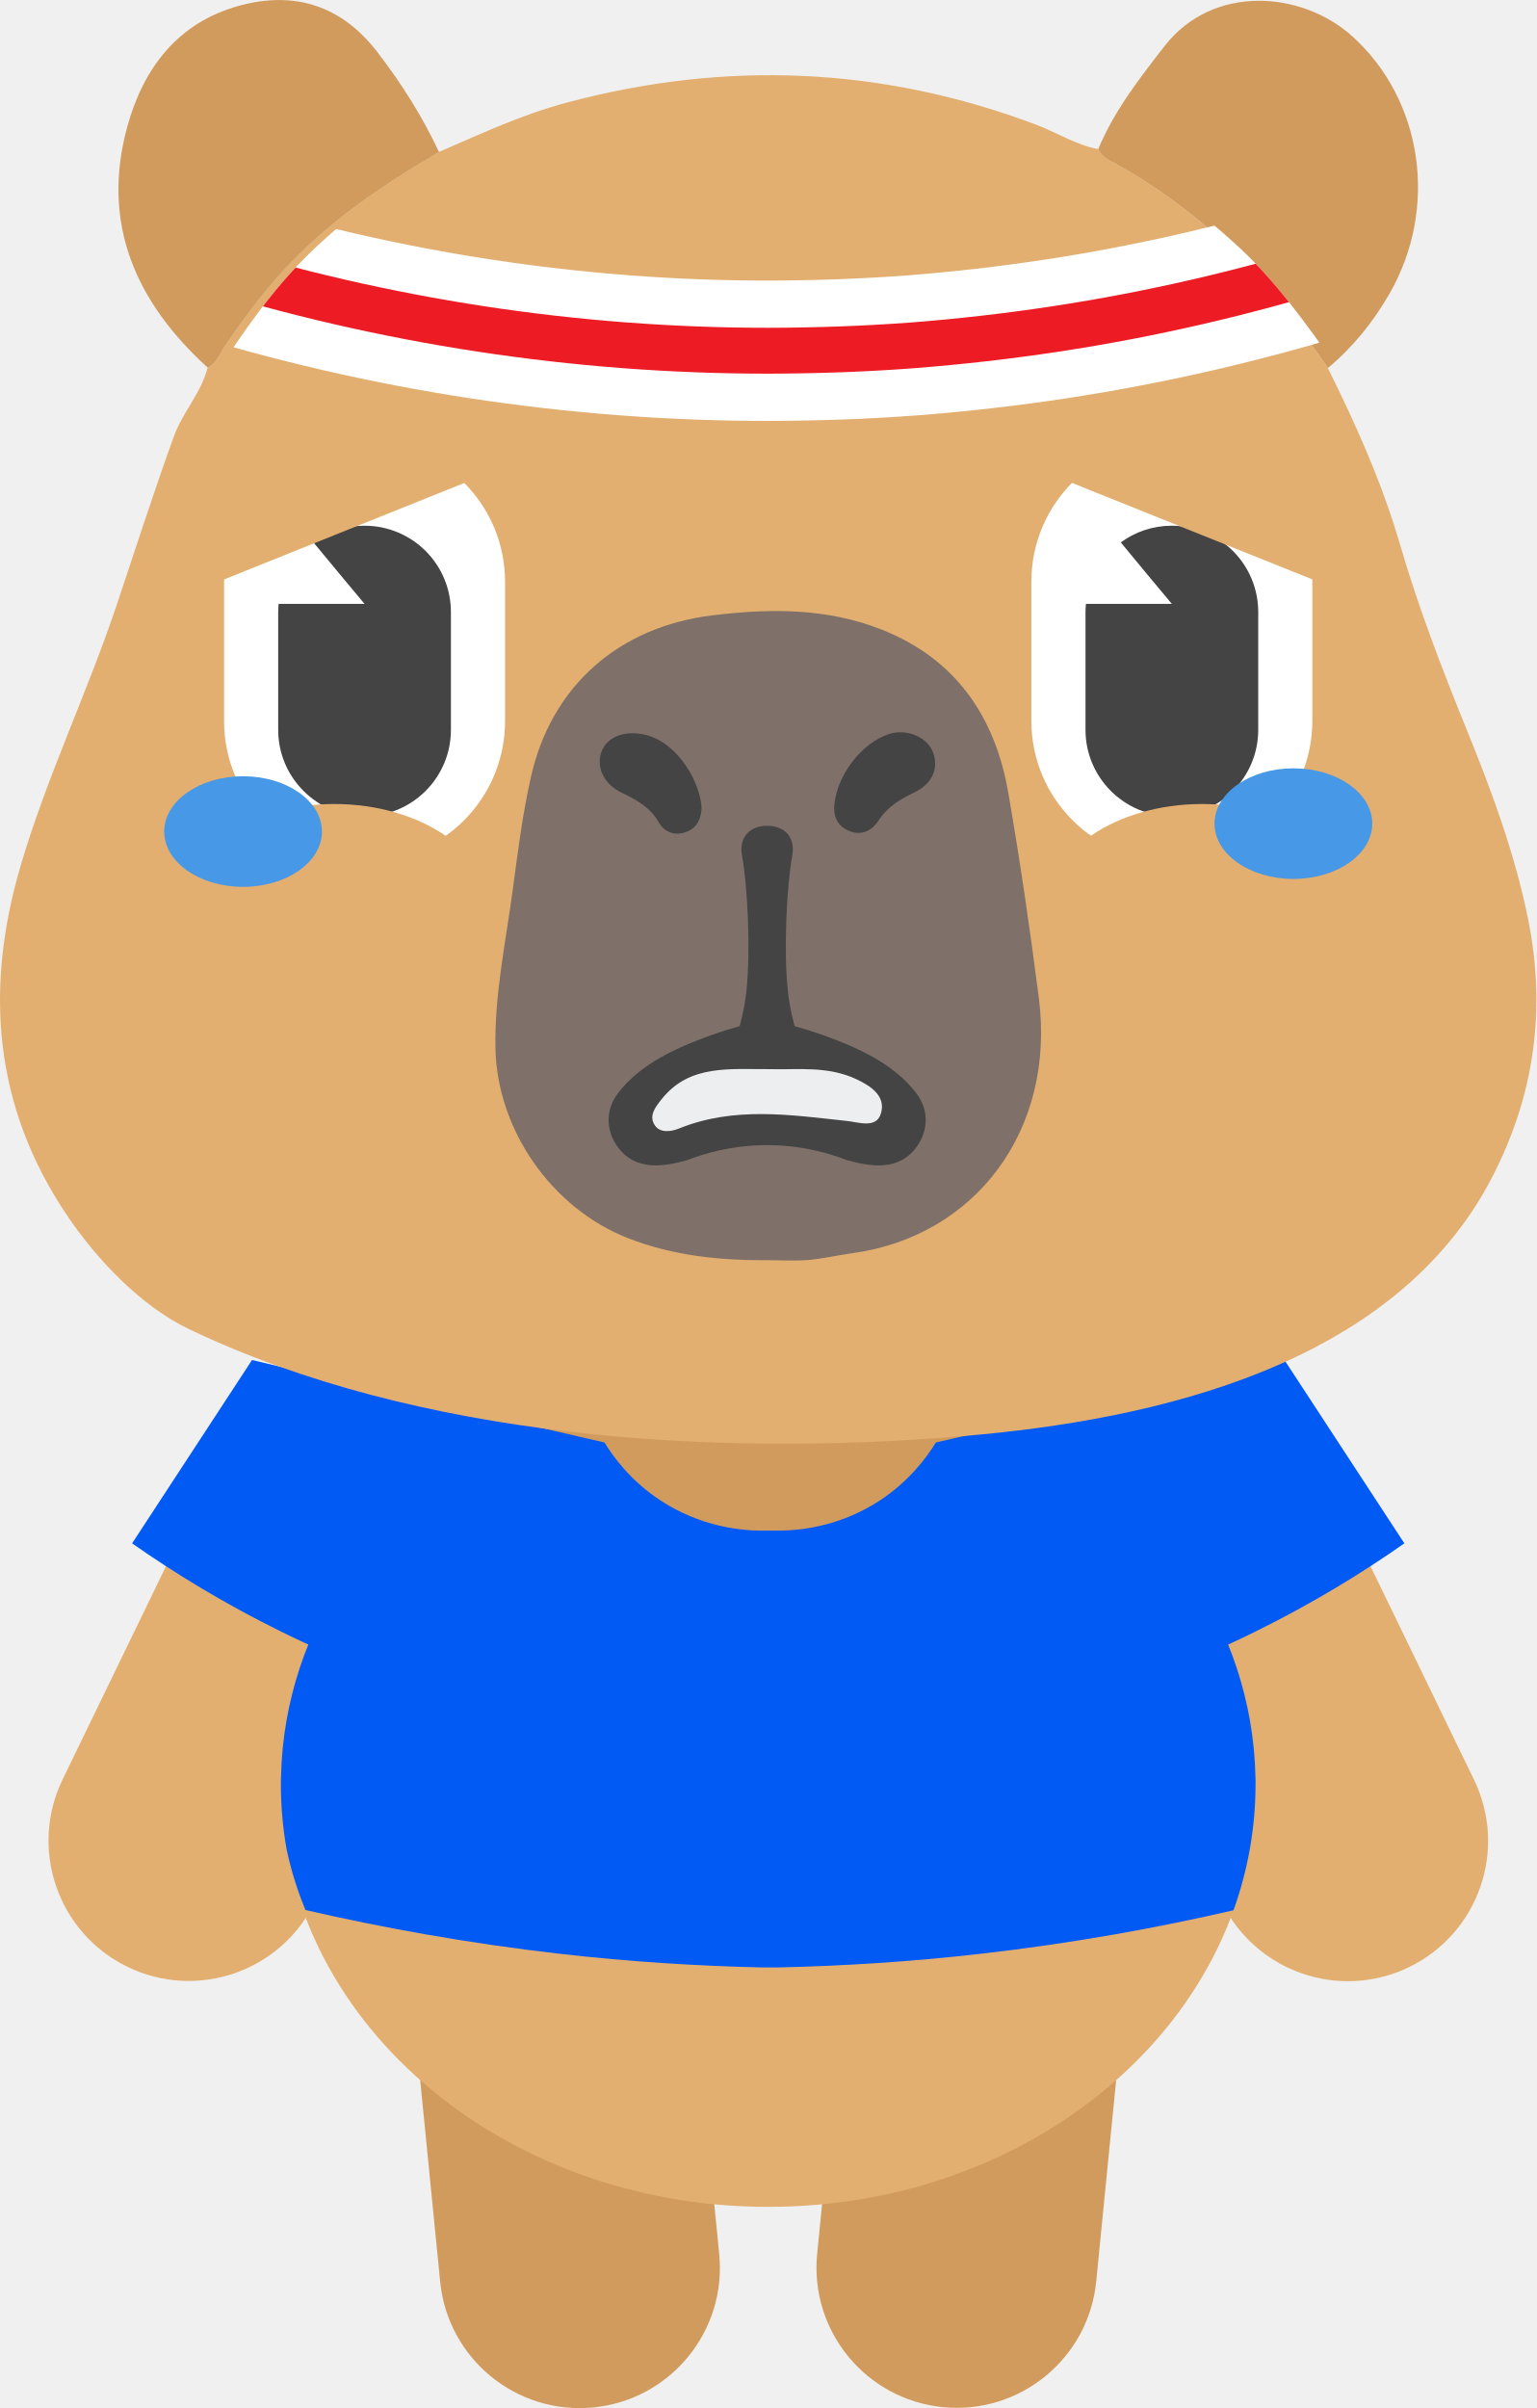
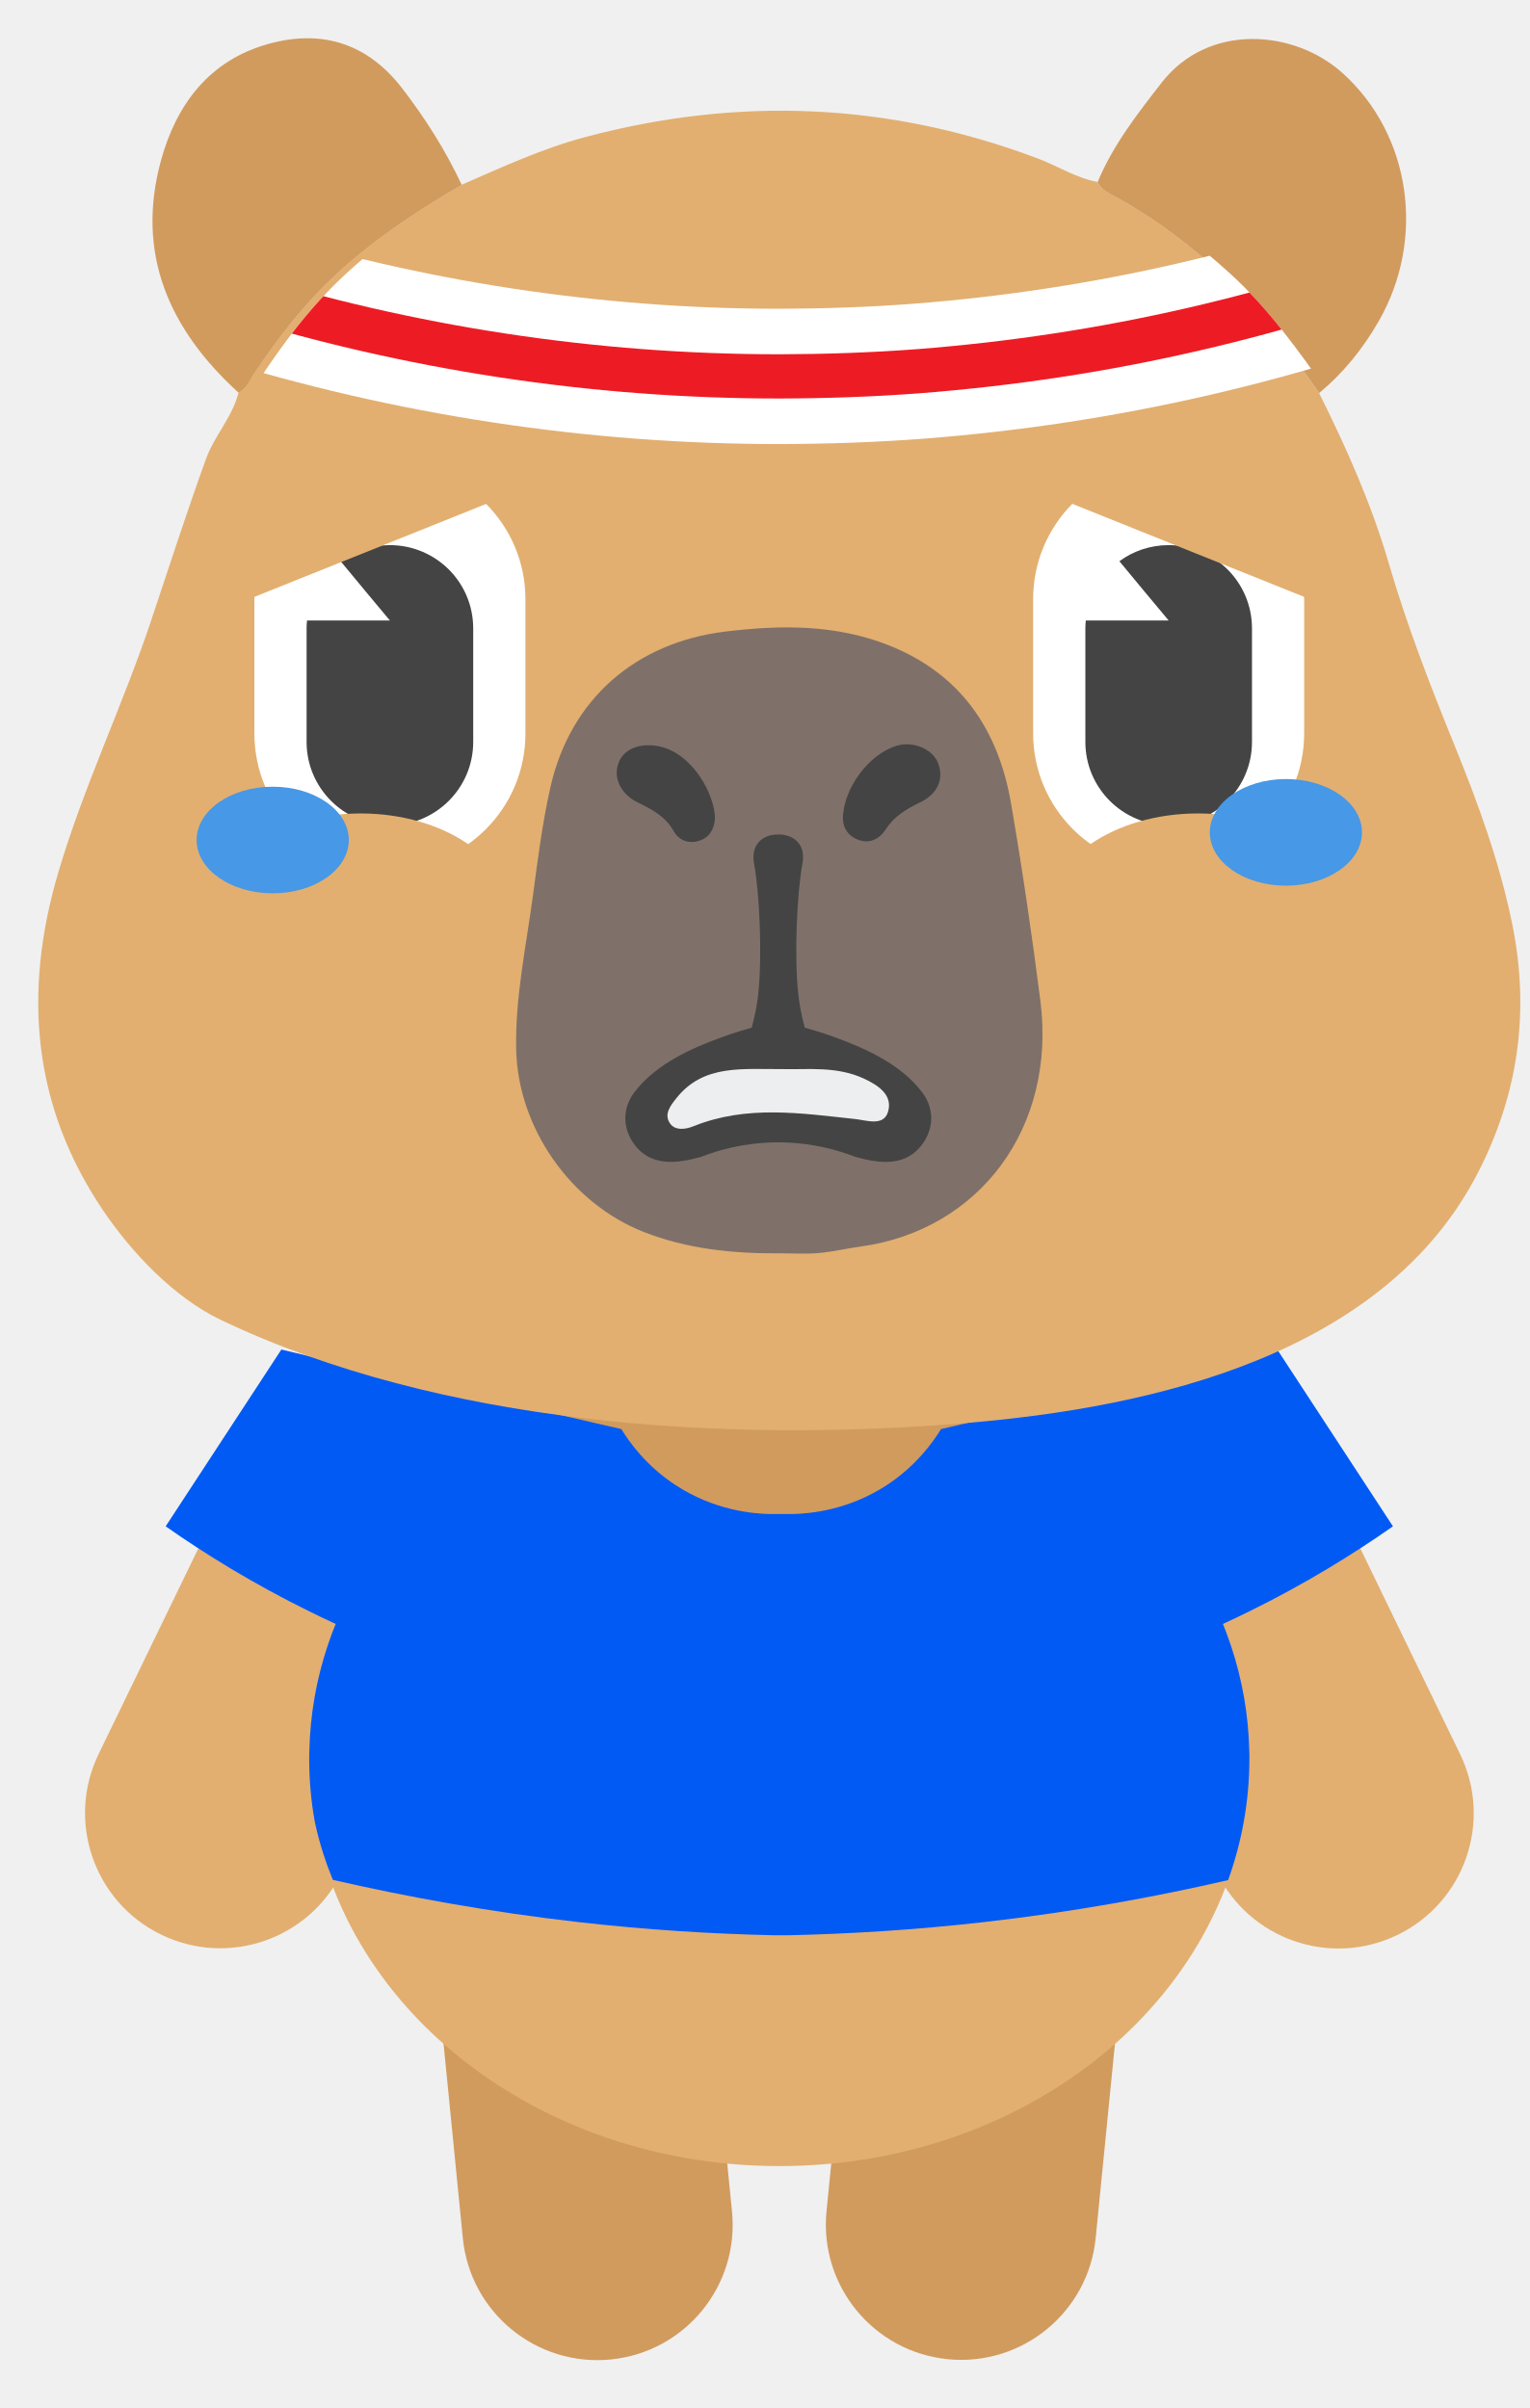
- <svg xmlns="http://www.w3.org/2000/svg" id="Capa_2" data-name="Capa 2" viewBox="0 0 387.65 607.45">
+ <svg xmlns="http://www.w3.org/2000/svg" id="Capa_2" viewBox="-10 -10 400 630">
  <defs>
    <style>
-       .cls-1 {
-         fill: #4798e6;
+       .cls-1 { fill: #4798e6; }
+       .cls-2 { fill: #fff; }
+       .cls-3 { fill: #eceef0; }
+       .cls-4 { fill: #444; }
+       .cls-5 { fill: #d19b5e; }
+       .cls-6 { fill: #e2af70; }
+       .cls-7 { clip-path: url(#clippath); }
+       .cls-8 { fill: #7f7169; }
+       .cls-9 { fill: #025af5; }
+       .cls-10 { fill: none; }
+       .cls-11 { fill: #ed1c24; }
+ 
+       /* --- ANIMACIONES DE TRISTEZA --- */
+       
+       /* Respiración pesada y hundimiento del cuerpo */
+       #Capa_1-2 {
+         transform-origin: center 500px;
+         animation: suspiroTriste 3.5s ease-in-out infinite alternate;
      }

-       .cls-2 {
-         fill: #fff;
+       /* Cabeza gacha y desanimada */
+       .cabeza {
+         transform-origin: 193px 317px; /* Eje en la base del cuello */
+         animation: cabezaGacha 3.5s ease-in-out infinite alternate;
      }

-       .cls-3 {
-         fill: #eceef0;
+       /* Brazos sin energía cayendo hacia los lados/adentro */
+       .brazoiz {
+         transform-origin: 115px 428px; /* Hombro izquierdo */
+         animation: brazoCaidoIzq 3.5s ease-in-out infinite alternate;
      }

-       .cls-4 {
-         fill: #444;
+       .brazode {
+         transform-origin: 272px 428px; /* Hombro derecho */
+         animation: brazoCaidoDer 3.5s ease-in-out infinite alternate;
      }

-       .cls-5 {
-         fill: #d19b5e;
+       /* --- KEYFRAMES --- */
+       @keyframes suspiroTriste {
+         0% { transform: translateY(0px) scaleY(1); }
+         100% { transform: translateY(12px) scaleY(0.98); }
      }

-       .cls-6 {
-         fill: #e2af70;
+       @keyframes cabezaGacha {
+         0% { transform: rotate(0deg) translateY(0px); }
+         100% { transform: rotate(-6deg) translateY(12px); }
      }

-       .cls-7 {
-         clip-path: url(#clippath);
+       @keyframes brazoCaidoIzq {
+         0% { transform: rotate(0deg); }
+         100% { transform: rotate(15deg) translateY(5px); }
      }

-       .cls-8 {
-         fill: #7f7169;
-       }
- 
-       .cls-9 {
-         fill: #025af5;
-       }
- 
-       .cls-10 {
-         fill: none;
-       }
- 
-       .cls-11 {
-         fill: #ed1c24;
+       @keyframes brazoCaidoDer {
+         0% { transform: rotate(0deg); }
+         100% { transform: rotate(-15deg) translateY(5px); }
      }
    </style>
    <clipPath id="clippath">
      <path class="cls-10" d="m355.7,137.53c-4.52-15.51-11.07-30.26-18.28-44.71-7.77-11.04-15.58-22.05-25.64-31.21-8.43-7.69-17.46-14.57-27.49-20.06-1.86-1.02-3.86-1.82-4.83-3.92-5.61-1.04-10.4-4.19-15.65-6.16-38.92-14.66-78.36-16.26-118.44-5.56-11.2,2.99-21.66,7.85-32.23,12.45-14.44,8.47-28.24,17.76-39.62,30.28-5.37,5.91-10.07,12.28-14.52,18.88-1.25,1.85-1.99,4.14-4.21,5.23-2.91,5.38-5.77,11.16-8.52,17.35-6.72,15.16-11.24,29.49-14.33,42.24l323.75-14.79Z" />
    </clipPath>
  </defs>
-   <g id="Capa_1-2" data-name="Capa 1">
+   <g id="Capa_1-2">
    <g>
      <g>
-         <g>
+         <g class="brazode">
          <rect class="cls-6" x="255.09" y="397.95" width="139.78" height="70.75" rx="35.38" ry="35.38" transform="translate(573.12 -48.14) rotate(64.13)" />
          <path class="cls-9" d="m272.63,428.94c12.94-3.88,27.96-9.39,44.07-17.33,14.74-7.26,27.28-15.02,37.63-22.28-10.09-15.42-20.17-30.84-30.26-46.25-29.12,6.94-58.24,13.88-87.36,20.82,11.97,21.68,23.95,43.36,35.92,65.04Z" />
          <path class="cls-2" d="m326,478.67c-.14.02-.29.06-.43.11l.42-.14v.03Z" />
        </g>
        <g>
-           <rect class="cls-5" x="174.91" y="502.35" width="139.78" height="70.75" rx="35.38" ry="35.38" transform="translate(804.03 347.11) rotate(95.66)" />
-           <rect class="cls-5" x="72.96" y="502.35" width="139.78" height="70.75" rx="35.38" ry="35.38" transform="translate(663.87 342.57) rotate(84.34)" />
+           <rect class="cls-5 piernade" x="174.91" y="502.35" width="139.78" height="70.75" rx="35.38" ry="35.38" transform="translate(804.03 347.11) rotate(95.66)" />
+           <rect class="cls-5 piernaiz" x="72.96" y="502.35" width="139.78" height="70.75" rx="35.38" ry="35.38" transform="translate(663.87 342.57) rotate(84.34)" />
        </g>
-         <path class="cls-6" d="m316.78,450.15c0,58.85-55.05,106.56-122.95,106.56s-122.95-47.71-122.95-106.56c0-.72,0-1.44.03-2.16h245.85c.02.72.03,1.44.03,2.16Z" />
-         <path class="cls-5" d="m315.49,447.99H72.16c1.31-57.85,55.28-104.4,121.66-104.4s120.36,46.55,121.66,104.4Z" />
-         <g>
+         <g class="brazoiz">
          <rect class="cls-6" x="-7.21" y="397.95" width="139.78" height="70.75" rx="35.38" ry="35.38" transform="translate(479.93 565.96) rotate(115.87)" />
          <path class="cls-9" d="m115.03,428.94c-12.94-3.88-27.96-9.39-44.07-17.33-14.74-7.26-27.28-15.02-37.63-22.28,10.09-15.42,20.17-30.84,30.26-46.25,29.12,6.94,58.24,13.88,87.36,20.82-11.97,21.68-23.95,43.36-35.92,65.04Z" />
        </g>
-         <path class="cls-9" d="m316.78,450.15c0,11.04-1.96,21.72-5.56,31.74-19.03,4.39-40.38,8.32-63.74,10.97-18.12,2.07-35.16,3.09-50.92,3.45h-4.5c-15.76-.36-32.79-1.38-50.92-3.45-23.5-2.69-45-6.65-64.1-11.04v-.04c-1.71-4.18-3.38-9.08-4.61-14.71-.07-.22-.11-.47-.14-.69-.94-5.3-1.42-10.71-1.42-16.23,0-.73,0-1.45.04-2.14.87-37.88,24.51-70.89,59.6-89.2,7.34,1.67,14.67,3.38,22.01,5.08,2.22,3.63,6.61,9.7,14.2,14.67,10.13,6.61,20.12,7.45,24.55,7.55h6.1c4.43-.11,14.42-.94,24.55-7.55,7.59-4.98,11.98-11.04,14.2-14.67,7.12-1.63,14.2-3.31,21.32-4.94,34.9,18.3,58.44,51.28,59.31,89.05.04.69.04,1.42.04,2.14Z" />
+         <g class="torso">
+           <path class="cls-6" d="m316.78,450.15c0,58.85-55.05,106.56-122.95,106.56s-122.95-47.71-122.95-106.56c0-.72,0-1.44.03-2.16h245.85c.02.72.03,1.44.03,2.16Z" />
+           <path class="cls-5" d="m315.49,447.99H72.16c1.31-57.85,55.28-104.4,121.66-104.4s120.36,46.55,121.66,104.4Z" />
+           <path class="cls-9" d="m316.78,450.15c0,11.04-1.96,21.72-5.56,31.74-19.03,4.39-40.38,8.32-63.74,10.97-18.12,2.07-35.16,3.09-50.92,3.45h-4.5c-15.76-.36-32.79-1.38-50.92-3.45-23.5-2.69-45-6.65-64.1-11.04v-.04c-1.71-4.18-3.38-9.08-4.61-14.71-.07-.22-.11-.47-.14-.69-.94-5.3-1.42-10.71-1.42-16.23,0-.73,0-1.45.04-2.14.87-37.88,24.51-70.89,59.6-89.2,7.34,1.67,14.67,3.38,22.01,5.08,2.22,3.63,6.61,9.7,14.2,14.67,10.13,6.61,20.12,7.45,24.55,7.55h6.1c4.43-.11,14.42-.94,24.55-7.55,7.59-4.98,11.98-11.04,14.2-14.67,7.12-1.63,14.2-3.31,21.32-4.94,34.9,18.3,58.44,51.28,59.31,89.05.04.69.04,1.42.04,2.14Z" />
+         </g>
      </g>
-       <g>
+       <g class="cabeza">
        <path class="cls-6" d="m335.01,92.83c7.21,14.45,13.76,29.19,18.28,44.71,4.71,16.14,10.77,31.77,17.08,47.3,6.22,15.31,11.87,30.73,15.17,46.97,4.61,22.73,1.64,44.33-8.96,64.96-24.54,47.78-85.06,61.47-134.03,65.54-62.98,5.24-137.23.54-194.88-27.03-12.13-5.8-23.26-17.57-30.73-28.64C-1.56,279.21-3.99,249.59,5.22,218.34c6.65-22.56,16.89-43.77,24.32-66.02,4.71-14.1,9.28-28.26,14.33-42.24,2.18-6.04,6.9-10.95,8.52-17.35,2.22-1.08,2.96-3.38,4.21-5.23,4.45-6.6,9.15-12.97,14.52-18.88,11.38-12.51,25.18-21.8,39.62-30.28,10.57-4.6,21.03-9.46,32.23-12.45,40.08-10.7,79.51-9.1,118.44,5.56,5.25,1.98,10.04,5.12,15.65,6.16.97,2.1,2.97,2.9,4.83,3.92,10.03,5.49,19.06,12.38,27.49,20.06,10.05,9.16,17.86,20.17,25.64,31.21Z" />
        <g>
          <path class="cls-5" d="m110.76,38.36c-14.44,8.47-28.24,17.76-39.62,30.28-5.37,5.91-10.07,12.28-14.52,18.88-1.25,1.85-1.99,4.14-4.21,5.23-18.12-16.47-27-36.34-20.3-60.78,4.01-14.64,12.65-26.26,28.26-30.53,14.07-3.84,25.89.05,34.86,11.72,6.04,7.86,11.33,16.2,15.54,25.2Z" />
          <path class="cls-5" d="m335.04,92.83c-7.77-11.04-15.58-22.05-25.64-31.21-8.43-7.69-17.46-14.57-27.49-20.06-1.86-1.02-3.86-1.82-4.83-3.92,4.03-9.69,10.41-17.87,16.77-26.04,12.21-15.69,34.66-13.9,47.35-2.44,17.81,16.08,21.8,43.33,9.37,64.94-4.11,7.14-9.19,13.45-15.53,18.73Z" />
        </g>
        <g>
          <rect class="cls-2" x="56.54" y="111.36" width="70.89" height="105.99" rx="35.44" ry="35.44" />
          <path class="cls-4" d="m113.77,154.41v29.71c0,12.02-9.77,21.79-21.79,21.79s-21.79-9.77-21.79-21.79v-29.71c0-.69.04-1.42.11-2.07h21.68c-4.32-5.16-8.64-10.35-12.89-15.51,3.6-2.65,8.06-4.21,12.89-4.21,5.99,0,11.44,2.43,15.4,6.36,3.96,3.96,6.39,9.41,6.39,15.44Z" />
          <rect class="cls-2" x="260.22" y="111.3" width="70.89" height="105.99" rx="35.44" ry="35.44" />
          <path class="cls-4" d="m317.46,154.41v29.71c0,12.02-9.77,21.79-21.79,21.79s-21.79-9.77-21.79-21.79v-29.71c0-.69.04-1.42.11-2.07h21.68c-4.32-5.16-8.64-10.35-12.89-15.51,3.6-2.65,8.06-4.21,12.89-4.21,5.99,0,11.44,2.43,15.4,6.36,3.96,3.96,6.39,9.41,6.39,15.44Z" />
        </g>
        <g>
          <ellipse class="cls-6" cx="303.33" cy="230.06" rx="39.66" ry="27.24" />
          <ellipse class="cls-6" cx="84.33" cy="230.06" rx="39.66" ry="27.24" />
        </g>
        <g>
          <ellipse class="cls-1" cx="61.33" cy="209.77" rx="19.9" ry="13.95" />
          <ellipse class="cls-1" cx="326.33" cy="207.77" rx="19.9" ry="13.95" />
        </g>
        <g>
          <path class="cls-8" d="m193.73,317.91c-12.12.06-24.01-1.12-35.44-5.63-19.06-7.52-32.84-27.21-33.28-47.72-.29-13.61,2.59-26.86,4.38-40.23,1.27-9.5,2.47-19.06,4.58-28.39,5.18-22.94,22.18-37.82,45.7-40.7,14.53-1.78,28.95-1.91,42.85,3.61,18.75,7.45,28.6,22.05,31.91,41.3,2.95,17.14,5.48,34.37,7.68,51.62,4.25,33.22-15.92,60.09-47.01,64.36-3.7.51-7.37,1.39-11.08,1.71-3.4.29-6.85.06-10.28.06Z" />
          <path class="cls-4" d="m177.01,203.98c-.11,2.23-.96,4.75-3.66,5.82-2.88,1.14-5.65.3-7.19-2.42-2.15-3.81-5.64-5.63-9.33-7.42-4.68-2.26-6.65-6.84-4.88-10.78,1.62-3.61,6.16-4.97,10.93-3.8,8.48,2.07,14.01,12.56,14.13,18.6Z" />
          <path class="cls-4" d="m210.46,204.24c.06-8.06,6.91-17.07,14.19-19.17,4.22-1.22,9.23.89,10.67,4.5,1.66,4.15,0,8.1-4.63,10.34-3.55,1.72-6.76,3.58-9.02,7.07-1.51,2.34-4.01,3.9-7.15,2.75-2.79-1.01-3.98-3.16-4.05-5.5Z" />
          <g>
            <path class="cls-4" d="m213.77,292.68c5.88,1.62,13.22,2.91,17.72-3.68,2.8-4.09,2.8-9.09-.23-13.13-5.78-7.73-15.68-11.85-22.84-14.47-3.28-1.2-6.05-2.02-7.92-2.54-1.03-3.65-1.47-6.66-1.69-8.62-1.14-10.19-.34-26.69,1.07-34.29.74-4.01-1.1-6.64-4.39-7.43-1.38-.34-2.55-.22-3.51.2h3.15c-.97-.42-2.13-.53-3.51-.2-3.28.8-5.13,3.42-4.39,7.43,1.41,7.6,2.21,24.09,1.07,34.29-.22,1.96-.67,4.97-1.69,8.62-1.87.52-4.64,1.34-7.92,2.54-7.16,2.62-17.06,6.74-22.84,14.47-3.02,4.04-3.02,9.04-.23,13.13,4.5,6.59,11.85,5.29,17.72,3.68,4.19-1.64,10.89-3.66,19.32-3.8,9.34-.15,16.72,2.1,21.09,3.8Z" />
            <path class="cls-3" d="m195.16,269.72c6.07.13,13.73-.82,20.82,2.48,3.61,1.69,7.65,4.23,6.27,8.73-1.17,3.81-5.62,2.16-8.52,1.85-14.25-1.53-28.46-3.74-42.41,1.9-1.9.77-4.67,1.21-6.04-.71-1.73-2.43.08-4.71,1.67-6.71,7.12-8.89,17.16-7.48,28.21-7.55Z" />
          </g>
        </g>
        <g>
          <rect class="cls-6" x="46.33" y="106.61" width="73" height="27.92" transform="translate(-38.95 39.53) rotate(-21.87)" />
          <rect class="cls-6" x="268.33" y="106.61" width="73" height="27.92" transform="translate(542.8 346.01) rotate(-158.13)" />
        </g>
        <g class="cls-7">
          <g>
            <path class="cls-2" d="m342.61,83.53c-24.03,7.46-48.62,13.16-73.5,16.94-12.44,1.9-24.95,3.32-37.5,4.3-12.55.95-25.14,1.38-37.72,1.41-50.35.02-100.68-7.66-148.73-22.65l10.54-33.8c44.66,13.93,91.42,21.06,138.18,21.05,11.69-.03,23.38-.43,35.04-1.31,11.66-.91,23.28-2.24,34.84-4,23.12-3.51,45.97-8.81,68.31-15.74l10.54,33.81Z" />
            <path class="cls-11" d="m339.06,72.15c-23.46,7.28-47.46,12.84-71.75,16.53-12.14,1.85-24.36,3.24-36.6,4.2-12.25.93-24.54,1.35-36.82,1.38-49.14.02-98.27-7.48-145.18-22.11l3.45-11.05c45.8,14.29,93.76,21.6,141.73,21.59,11.99-.03,23.98-.44,35.94-1.34,11.96-.93,23.88-2.29,35.74-4.1,23.71-3.6,47.15-9.04,70.06-16.14l3.44,11.05Z" />
          </g>
        </g>
      </g>
    </g>
  </g>
</svg>
